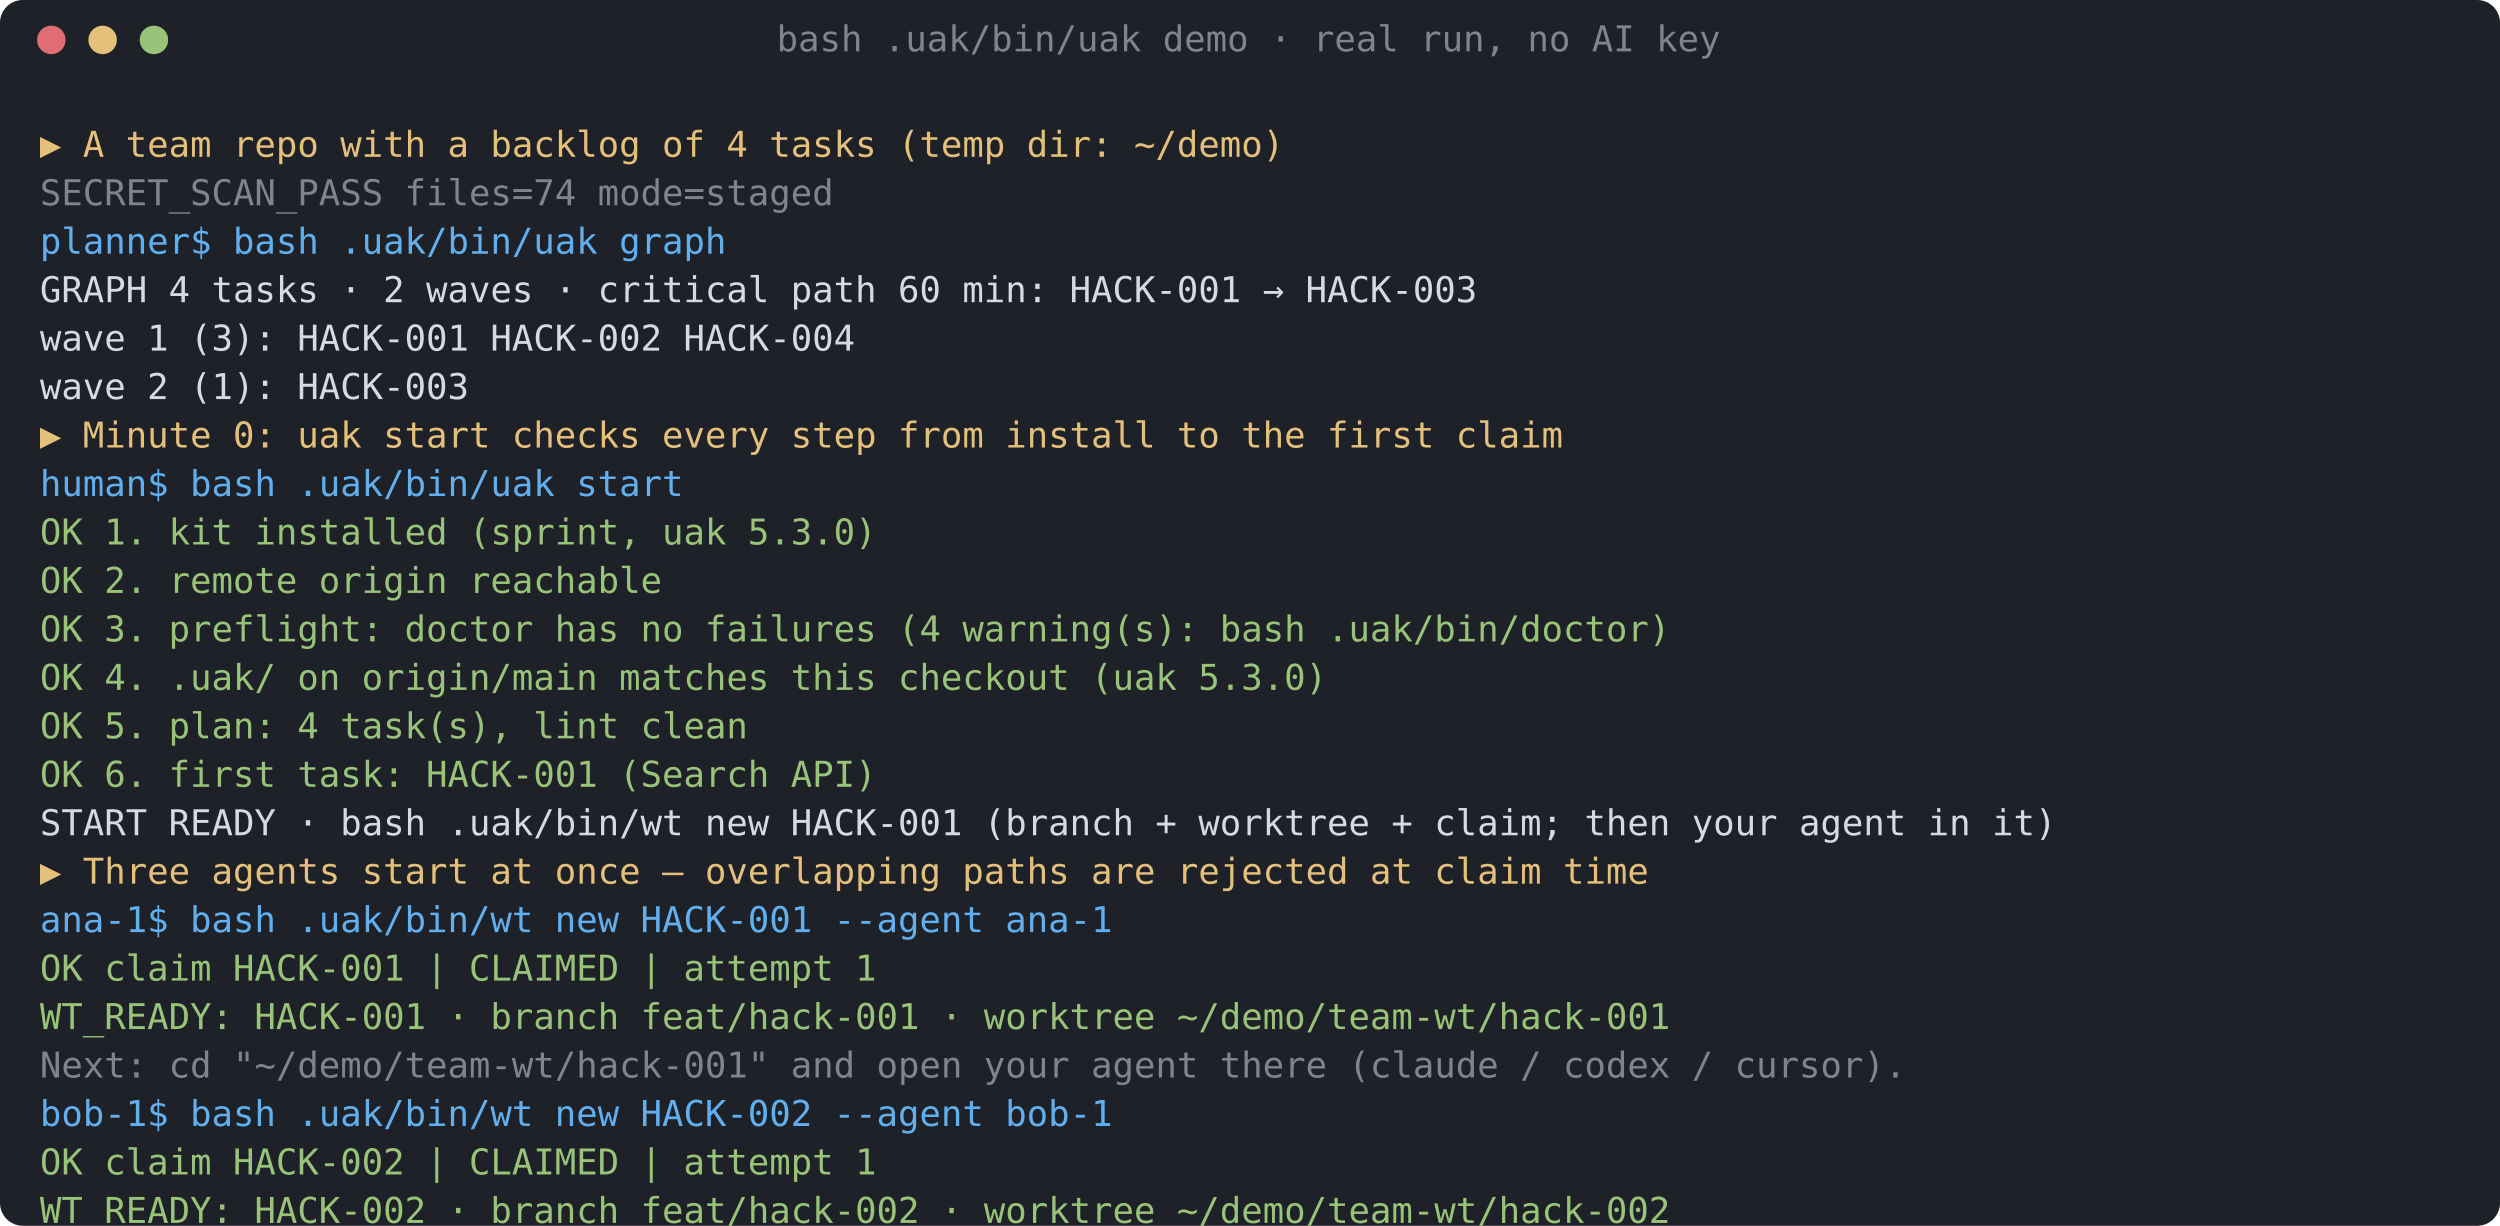
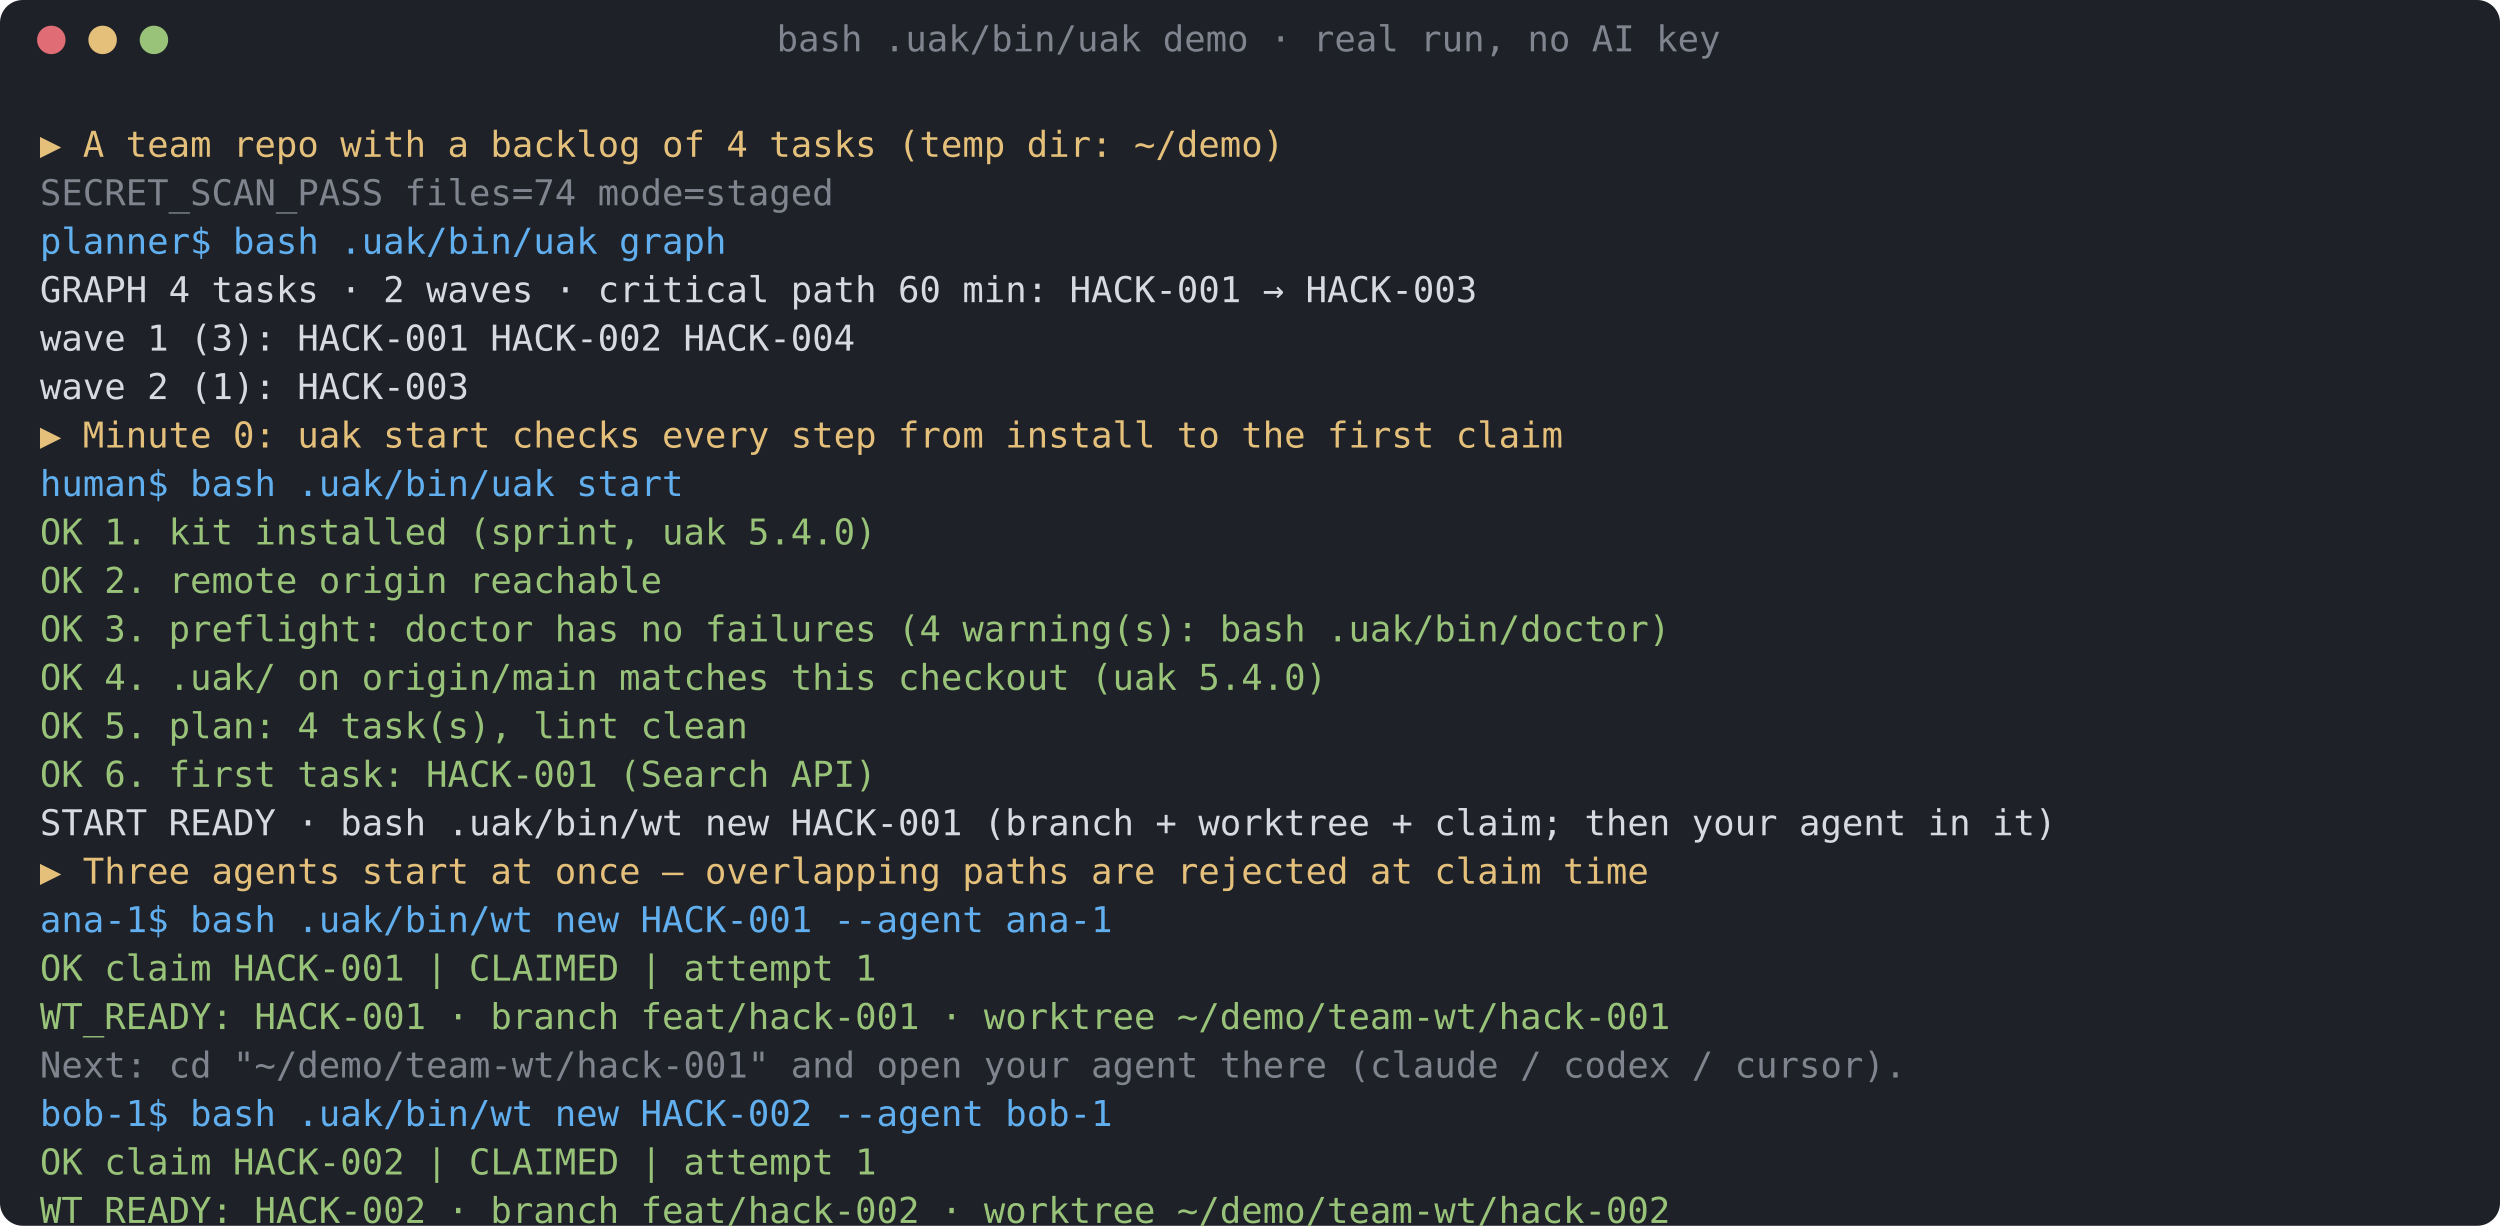
<svg xmlns="http://www.w3.org/2000/svg" width="877" height="430" viewBox="0 0 877 430" role="img" aria-label="uak demo: three agents claim, collide, loop, review and merge">
-   <style>text{font:12.5px ui-monospace,SFMono-Regular,Menlo,Consolas,monospace;white-space:pre}@keyframes l0{0%,1.761%{opacity:0}1.800%,100%{opacity:1}}.l0{animation:l0 25.55s infinite}@keyframes l1{0%,6.066%{opacity:0}6.105%,100%{opacity:1}}.l1{animation:l1 25.55s infinite}@keyframes l2{0%,6.558%{opacity:0}6.597%,100%{opacity:1}}.l2{animation:l2 25.55s infinite}@keyframes l3{0%,6.793%{opacity:0}6.832%,100%{opacity:1}}.l3{animation:l3 25.55s infinite}@keyframes l4{0%,7.028%{opacity:0}7.067%,100%{opacity:1}}.l4{animation:l4 25.55s infinite}@keyframes l5{0%,7.263%{opacity:0}7.302%,100%{opacity:1}}.l5{animation:l5 25.55s infinite}@keyframes l6{0%,7.498%{opacity:0}7.537%,100%{opacity:1}}.l6{animation:l6 25.55s infinite}@keyframes l7{0%,11.420%{opacity:0}11.459%,100%{opacity:1}}.l7{animation:l7 25.55s infinite}@keyframes l8{0%,15.725%{opacity:0}15.764%,100%{opacity:1}}.l8{animation:l8 25.55s infinite}@keyframes l9{0%,15.959%{opacity:0}15.999%,100%{opacity:1}}.l9{animation:l9 25.55s infinite}@keyframes l10{0%,16.194%{opacity:0}16.233%,100%{opacity:1}}.l10{animation:l10 25.55s infinite}@keyframes l11{0%,16.429%{opacity:0}16.468%,100%{opacity:1}}.l11{animation:l11 25.55s infinite}@keyframes l12{0%,16.664%{opacity:0}16.703%,100%{opacity:1}}.l12{animation:l12 25.55s infinite}@keyframes l13{0%,16.899%{opacity:0}16.938%,100%{opacity:1}}.l13{animation:l13 25.55s infinite}@keyframes l14{0%,17.133%{opacity:0}17.173%,100%{opacity:1}}.l14{animation:l14 25.55s infinite}@keyframes l15{0%,17.368%{opacity:0}17.407%,100%{opacity:1}}.l15{animation:l15 25.55s infinite}@keyframes l16{0%,21.291%{opacity:0}21.330%,100%{opacity:1}}.l16{animation:l16 25.55s infinite}@keyframes l17{0%,25.143%{opacity:0}25.182%,100%{opacity:1}}.l17{animation:l17 25.55s infinite}@keyframes l18{0%,25.378%{opacity:0}25.417%,100%{opacity:1}}.l18{animation:l18 25.55s infinite}@keyframes l19{0%,25.613%{opacity:0}25.652%,100%{opacity:1}}.l19{animation:l19 25.55s infinite}@keyframes l20{0%,25.848%{opacity:0}25.887%,100%{opacity:1}}.l20{animation:l20 25.55s infinite}@keyframes l21{0%,29.820%{opacity:0}29.859%,100%{opacity:1}}.l21{animation:l21 25.55s infinite}@keyframes l22{0%,30.055%{opacity:0}30.094%,100%{opacity:1}}.l22{animation:l22 25.55s infinite}@keyframes l23{0%,30.289%{opacity:0}30.328%,100%{opacity:1}}.l23{animation:l23 25.55s infinite}@keyframes l24{0%,30.524%{opacity:0}30.563%,100%{opacity:1}}.l24{animation:l24 25.55s infinite}@keyframes l25{0%,32.913%{opacity:0}32.952%,100%{opacity:1}}.l25{animation:l25 25.55s infinite}@keyframes l26{0%,33.147%{opacity:0}33.187%,100%{opacity:1}}.l26{animation:l26 25.55s infinite}@keyframes l27{0%,33.382%{opacity:0}33.421%,100%{opacity:1}}.l27{animation:l27 25.55s infinite}@keyframes l28{0%,35.881%{opacity:0}35.920%,100%{opacity:1}}.l28{animation:l28 25.55s infinite}@keyframes l29{0%,36.116%{opacity:0}36.155%,100%{opacity:1}}.l29{animation:l29 25.55s infinite}@keyframes l30{0%,36.351%{opacity:0}36.390%,100%{opacity:1}}.l30{animation:l30 25.55s infinite}@keyframes l31{0%,36.585%{opacity:0}36.624%,100%{opacity:1}}.l31{animation:l31 25.55s infinite}@keyframes l32{0%,36.820%{opacity:0}36.859%,100%{opacity:1}}.l32{animation:l32 25.55s infinite}@keyframes l33{0%,37.126%{opacity:0}37.165%,100%{opacity:1}}.l33{animation:l33 25.55s infinite}@keyframes l34{0%,37.361%{opacity:0}37.400%,100%{opacity:1}}.l34{animation:l34 25.55s infinite}@keyframes l35{0%,37.595%{opacity:0}37.634%,100%{opacity:1}}.l35{animation:l35 25.55s infinite}@keyframes l36{0%,37.830%{opacity:0}37.869%,100%{opacity:1}}.l36{animation:l36 25.55s infinite}@keyframes l37{0%,38.065%{opacity:0}38.104%,100%{opacity:1}}.l37{animation:l37 25.55s infinite}@keyframes l38{0%,38.300%{opacity:0}38.339%,100%{opacity:1}}.l38{animation:l38 25.55s infinite}@keyframes l39{0%,42.231%{opacity:0}42.270%,100%{opacity:1}}.l39{animation:l39 25.55s infinite}@keyframes l40{0%,46.536%{opacity:0}46.575%,100%{opacity:1}}.l40{animation:l40 25.55s infinite}@keyframes l41{0%,46.771%{opacity:0}46.810%,100%{opacity:1}}.l41{animation:l41 25.55s infinite}@keyframes l42{0%,47.006%{opacity:0}47.045%,100%{opacity:1}}.l42{animation:l42 25.55s infinite}@keyframes l43{0%,47.240%{opacity:0}47.280%,100%{opacity:1}}.l43{animation:l43 25.55s infinite}@keyframes l44{0%,47.475%{opacity:0}47.514%,100%{opacity:1}}.l44{animation:l44 25.55s infinite}@keyframes l45{0%,51.737%{opacity:0}51.776%,100%{opacity:1}}.l45{animation:l45 25.55s infinite}@keyframes l46{0%,54.518%{opacity:0}54.557%,100%{opacity:1}}.l46{animation:l46 25.55s infinite}@keyframes l47{0%,54.753%{opacity:0}54.792%,100%{opacity:1}}.l47{animation:l47 25.55s infinite}@keyframes l48{0%,54.987%{opacity:0}55.026%,100%{opacity:1}}.l48{animation:l48 25.55s infinite}@keyframes l49{0%,58.908%{opacity:0}58.948%,100%{opacity:1}}.l49{animation:l49 25.55s infinite}@keyframes l50{0%,60.958%{opacity:0}60.997%,100%{opacity:1}}.l50{animation:l50 25.55s infinite}@keyframes l51{0%,61.193%{opacity:0}61.232%,100%{opacity:1}}.l51{animation:l51 25.55s infinite}@keyframes l52{0%,65.497%{opacity:0}65.537%,100%{opacity:1}}.l52{animation:l52 25.55s infinite}@keyframes l53{0%,65.732%{opacity:0}65.771%,100%{opacity:1}}.l53{animation:l53 25.55s infinite}@keyframes l54{0%,69.654%{opacity:0}69.694%,100%{opacity:1}}.l54{animation:l54 25.55s infinite}@keyframes l55{0%,72.021%{opacity:0}72.060%,100%{opacity:1}}.l55{animation:l55 25.55s infinite}@keyframes l56{0%,72.256%{opacity:0}72.295%,100%{opacity:1}}.l56{animation:l56 25.55s infinite}@keyframes l57{0%,72.491%{opacity:0}72.530%,100%{opacity:1}}.l57{animation:l57 25.55s infinite}@keyframes l58{0%,76.700%{opacity:0}76.739%,100%{opacity:1}}.l58{animation:l58 25.55s infinite}@keyframes l59{0%,76.935%{opacity:0}76.974%,100%{opacity:1}}.l59{animation:l59 25.55s infinite}@keyframes l60{0%,77.170%{opacity:0}77.209%,100%{opacity:1}}.l60{animation:l60 25.55s infinite}@keyframes l61{0%,77.404%{opacity:0}77.443%,100%{opacity:1}}.l61{animation:l61 25.55s infinite}@keyframes l62{0%,81.328%{opacity:0}81.367%,100%{opacity:1}}.l62{animation:l62 25.55s infinite}@keyframes l63{0%,81.710%{opacity:0}81.749%,100%{opacity:1}}.l63{animation:l63 25.55s infinite}@keyframes l64{0%,81.945%{opacity:0}81.984%,100%{opacity:1}}.l64{animation:l64 25.55s infinite}@keyframes l65{0%,82.179%{opacity:0}82.218%,100%{opacity:1}}.l65{animation:l65 25.55s infinite}@keyframes l66{0%,82.414%{opacity:0}82.453%,100%{opacity:1}}.l66{animation:l66 25.55s infinite}@keyframes l67{0%,82.649%{opacity:0}82.688%,100%{opacity:1}}.l67{animation:l67 25.55s infinite}@keyframes l68{0%,82.884%{opacity:0}82.923%,100%{opacity:1}}.l68{animation:l68 25.55s infinite}@keyframes l69{0%,83.133%{opacity:0}83.172%,100%{opacity:1}}.l69{animation:l69 25.55s infinite}@keyframes l70{0%,83.368%{opacity:0}83.407%,100%{opacity:1}}.l70{animation:l70 25.55s infinite}@keyframes l71{0%,83.603%{opacity:0}83.642%,100%{opacity:1}}.l71{animation:l71 25.55s infinite}@keyframes l72{0%,83.837%{opacity:0}83.877%,100%{opacity:1}}.l72{animation:l72 25.55s infinite}@keyframes l73{0%,84.072%{opacity:0}84.111%,100%{opacity:1}}.l73{animation:l73 25.55s infinite}@keyframes l74{0%,84.307%{opacity:0}84.346%,100%{opacity:1}}.l74{animation:l74 25.55s infinite}@keyframes scroll{0%{transform:translateY(0)}30.094%{transform:translateY(-17px)}30.328%{transform:translateY(-34px)}30.563%{transform:translateY(-51px)}32.952%{transform:translateY(-68px)}33.187%{transform:translateY(-85px)}33.421%{transform:translateY(-102px)}35.920%{transform:translateY(-119px)}36.155%{transform:translateY(-136px)}36.390%{transform:translateY(-153px)}36.624%{transform:translateY(-170px)}36.859%{transform:translateY(-187px)}37.165%{transform:translateY(-204px)}37.400%{transform:translateY(-221px)}37.634%{transform:translateY(-238px)}37.869%{transform:translateY(-255px)}38.104%{transform:translateY(-272px)}38.339%{transform:translateY(-289px)}42.270%{transform:translateY(-306px)}46.575%{transform:translateY(-323px)}46.810%{transform:translateY(-340px)}47.045%{transform:translateY(-357px)}47.280%{transform:translateY(-374px)}47.514%{transform:translateY(-391px)}51.776%{transform:translateY(-408px)}54.557%{transform:translateY(-425px)}54.792%{transform:translateY(-442px)}55.026%{transform:translateY(-459px)}58.948%{transform:translateY(-476px)}60.997%{transform:translateY(-493px)}61.232%{transform:translateY(-510px)}65.537%{transform:translateY(-527px)}65.771%{transform:translateY(-544px)}69.694%{transform:translateY(-561px)}72.060%{transform:translateY(-578px)}72.295%{transform:translateY(-595px)}72.530%{transform:translateY(-612px)}76.739%{transform:translateY(-629px)}76.974%{transform:translateY(-646px)}77.209%{transform:translateY(-663px)}77.443%{transform:translateY(-680px)}81.367%{transform:translateY(-697px)}81.749%{transform:translateY(-714px)}81.984%{transform:translateY(-731px)}82.218%{transform:translateY(-748px)}82.453%{transform:translateY(-765px)}82.688%{transform:translateY(-782px)}82.923%{transform:translateY(-799px)}83.172%{transform:translateY(-816px)}83.407%{transform:translateY(-833px)}83.642%{transform:translateY(-850px)}83.877%{transform:translateY(-867px)}84.111%{transform:translateY(-884px)}84.346%{transform:translateY(-901px)}100%{transform:translateY(-901px)}}.scroll{animation:scroll 25.55s steps(1,end) infinite}</style>
+   <style>text{font:12.5px ui-monospace,SFMono-Regular,Menlo,Consolas,monospace;white-space:pre}@keyframes l0{0%,1.747%{opacity:0}1.786%,100%{opacity:1}}.l0{animation:l0 25.76s infinite}@keyframes l1{0%,6.017%{opacity:0}6.055%,100%{opacity:1}}.l1{animation:l1 25.76s infinite}@keyframes l2{0%,6.536%{opacity:0}6.575%,100%{opacity:1}}.l2{animation:l2 25.76s infinite}@keyframes l3{0%,6.769%{opacity:0}6.807%,100%{opacity:1}}.l3{animation:l3 25.76s infinite}@keyframes l4{0%,7.002%{opacity:0}7.040%,100%{opacity:1}}.l4{animation:l4 25.76s infinite}@keyframes l5{0%,7.234%{opacity:0}7.273%,100%{opacity:1}}.l5{animation:l5 25.76s infinite}@keyframes l6{0%,7.467%{opacity:0}7.506%,100%{opacity:1}}.l6{animation:l6 25.76s infinite}@keyframes l7{0%,11.356%{opacity:0}11.394%,100%{opacity:1}}.l7{animation:l7 25.76s infinite}@keyframes l8{0%,15.626%{opacity:0}15.664%,100%{opacity:1}}.l8{animation:l8 25.76s infinite}@keyframes l9{0%,15.858%{opacity:0}15.897%,100%{opacity:1}}.l9{animation:l9 25.76s infinite}@keyframes l10{0%,16.091%{opacity:0}16.130%,100%{opacity:1}}.l10{animation:l10 25.76s infinite}@keyframes l11{0%,16.324%{opacity:0}16.363%,100%{opacity:1}}.l11{animation:l11 25.76s infinite}@keyframes l12{0%,16.557%{opacity:0}16.596%,100%{opacity:1}}.l12{animation:l12 25.76s infinite}@keyframes l13{0%,16.790%{opacity:0}16.829%,100%{opacity:1}}.l13{animation:l13 25.76s infinite}@keyframes l14{0%,17.023%{opacity:0}17.062%,100%{opacity:1}}.l14{animation:l14 25.76s infinite}@keyframes l15{0%,17.256%{opacity:0}17.295%,100%{opacity:1}}.l15{animation:l15 25.76s infinite}@keyframes l16{0%,21.146%{opacity:0}21.185%,100%{opacity:1}}.l16{animation:l16 25.76s infinite}@keyframes l17{0%,25.097%{opacity:0}25.136%,100%{opacity:1}}.l17{animation:l17 25.76s infinite}@keyframes l18{0%,25.330%{opacity:0}25.369%,100%{opacity:1}}.l18{animation:l18 25.76s infinite}@keyframes l19{0%,25.563%{opacity:0}25.602%,100%{opacity:1}}.l19{animation:l19 25.76s infinite}@keyframes l20{0%,25.796%{opacity:0}25.835%,100%{opacity:1}}.l20{animation:l20 25.76s infinite}@keyframes l21{0%,29.891%{opacity:0}29.930%,100%{opacity:1}}.l21{animation:l21 25.76s infinite}@keyframes l22{0%,30.124%{opacity:0}30.163%,100%{opacity:1}}.l22{animation:l22 25.76s infinite}@keyframes l23{0%,30.357%{opacity:0}30.396%,100%{opacity:1}}.l23{animation:l23 25.76s infinite}@keyframes l24{0%,30.590%{opacity:0}30.629%,100%{opacity:1}}.l24{animation:l24 25.76s infinite}@keyframes l25{0%,32.994%{opacity:0}33.033%,100%{opacity:1}}.l25{animation:l25 25.76s infinite}@keyframes l26{0%,33.227%{opacity:0}33.266%,100%{opacity:1}}.l26{animation:l26 25.76s infinite}@keyframes l27{0%,33.460%{opacity:0}33.499%,100%{opacity:1}}.l27{animation:l27 25.76s infinite}@keyframes l28{0%,35.961%{opacity:0}36.000%,100%{opacity:1}}.l28{animation:l28 25.76s infinite}@keyframes l29{0%,36.194%{opacity:0}36.233%,100%{opacity:1}}.l29{animation:l29 25.76s infinite}@keyframes l30{0%,36.427%{opacity:0}36.466%,100%{opacity:1}}.l30{animation:l30 25.76s infinite}@keyframes l31{0%,36.660%{opacity:0}36.699%,100%{opacity:1}}.l31{animation:l31 25.76s infinite}@keyframes l32{0%,36.893%{opacity:0}36.932%,100%{opacity:1}}.l32{animation:l32 25.76s infinite}@keyframes l33{0%,37.185%{opacity:0}37.224%,100%{opacity:1}}.l33{animation:l33 25.76s infinite}@keyframes l34{0%,37.418%{opacity:0}37.456%,100%{opacity:1}}.l34{animation:l34 25.76s infinite}@keyframes l35{0%,37.651%{opacity:0}37.689%,100%{opacity:1}}.l35{animation:l35 25.76s infinite}@keyframes l36{0%,37.883%{opacity:0}37.922%,100%{opacity:1}}.l36{animation:l36 25.76s infinite}@keyframes l37{0%,38.116%{opacity:0}38.155%,100%{opacity:1}}.l37{animation:l37 25.76s infinite}@keyframes l38{0%,38.349%{opacity:0}38.388%,100%{opacity:1}}.l38{animation:l38 25.76s infinite}@keyframes l39{0%,42.248%{opacity:0}42.286%,100%{opacity:1}}.l39{animation:l39 25.76s infinite}@keyframes l40{0%,46.518%{opacity:0}46.556%,100%{opacity:1}}.l40{animation:l40 25.76s infinite}@keyframes l41{0%,46.750%{opacity:0}46.789%,100%{opacity:1}}.l41{animation:l41 25.76s infinite}@keyframes l42{0%,46.983%{opacity:0}47.022%,100%{opacity:1}}.l42{animation:l42 25.76s infinite}@keyframes l43{0%,47.216%{opacity:0}47.255%,100%{opacity:1}}.l43{animation:l43 25.76s infinite}@keyframes l44{0%,47.449%{opacity:0}47.488%,100%{opacity:1}}.l44{animation:l44 25.76s infinite}@keyframes l45{0%,51.682%{opacity:0}51.720%,100%{opacity:1}}.l45{animation:l45 25.76s infinite}@keyframes l46{0%,54.617%{opacity:0}54.656%,100%{opacity:1}}.l46{animation:l46 25.76s infinite}@keyframes l47{0%,54.850%{opacity:0}54.888%,100%{opacity:1}}.l47{animation:l47 25.76s infinite}@keyframes l48{0%,55.083%{opacity:0}55.121%,100%{opacity:1}}.l48{animation:l48 25.76s infinite}@keyframes l49{0%,58.972%{opacity:0}59.011%,100%{opacity:1}}.l49{animation:l49 25.76s infinite}@keyframes l50{0%,61.072%{opacity:0}61.111%,100%{opacity:1}}.l50{animation:l50 25.76s infinite}@keyframes l51{0%,61.305%{opacity:0}61.344%,100%{opacity:1}}.l51{animation:l51 25.76s infinite}@keyframes l52{0%,65.575%{opacity:0}65.613%,100%{opacity:1}}.l52{animation:l52 25.76s infinite}@keyframes l53{0%,65.808%{opacity:0}65.846%,100%{opacity:1}}.l53{animation:l53 25.76s infinite}@keyframes l54{0%,69.698%{opacity:0}69.737%,100%{opacity:1}}.l54{animation:l54 25.76s infinite}@keyframes l55{0%,72.157%{opacity:0}72.196%,100%{opacity:1}}.l55{animation:l55 25.76s infinite}@keyframes l56{0%,72.390%{opacity:0}72.429%,100%{opacity:1}}.l56{animation:l56 25.76s infinite}@keyframes l57{0%,72.623%{opacity:0}72.662%,100%{opacity:1}}.l57{animation:l57 25.76s infinite}@keyframes l58{0%,76.876%{opacity:0}76.915%,100%{opacity:1}}.l58{animation:l58 25.76s infinite}@keyframes l59{0%,77.109%{opacity:0}77.148%,100%{opacity:1}}.l59{animation:l59 25.76s infinite}@keyframes l60{0%,77.342%{opacity:0}77.381%,100%{opacity:1}}.l60{animation:l60 25.76s infinite}@keyframes l61{0%,77.575%{opacity:0}77.614%,100%{opacity:1}}.l61{animation:l61 25.76s infinite}@keyframes l62{0%,81.465%{opacity:0}81.503%,100%{opacity:1}}.l62{animation:l62 25.76s infinite}@keyframes l63{0%,81.859%{opacity:0}81.898%,100%{opacity:1}}.l63{animation:l63 25.76s infinite}@keyframes l64{0%,82.092%{opacity:0}82.131%,100%{opacity:1}}.l64{animation:l64 25.76s infinite}@keyframes l65{0%,82.325%{opacity:0}82.364%,100%{opacity:1}}.l65{animation:l65 25.76s infinite}@keyframes l66{0%,82.558%{opacity:0}82.597%,100%{opacity:1}}.l66{animation:l66 25.76s infinite}@keyframes l67{0%,82.791%{opacity:0}82.829%,100%{opacity:1}}.l67{animation:l67 25.76s infinite}@keyframes l68{0%,83.024%{opacity:0}83.062%,100%{opacity:1}}.l68{animation:l68 25.76s infinite}@keyframes l69{0%,83.270%{opacity:0}83.309%,100%{opacity:1}}.l69{animation:l69 25.76s infinite}@keyframes l70{0%,83.503%{opacity:0}83.542%,100%{opacity:1}}.l70{animation:l70 25.76s infinite}@keyframes l71{0%,83.736%{opacity:0}83.774%,100%{opacity:1}}.l71{animation:l71 25.76s infinite}@keyframes l72{0%,83.968%{opacity:0}84.007%,100%{opacity:1}}.l72{animation:l72 25.76s infinite}@keyframes l73{0%,84.201%{opacity:0}84.240%,100%{opacity:1}}.l73{animation:l73 25.76s infinite}@keyframes l74{0%,84.434%{opacity:0}84.473%,100%{opacity:1}}.l74{animation:l74 25.76s infinite}@keyframes scroll{0%{transform:translateY(0)}30.163%{transform:translateY(-17px)}30.396%{transform:translateY(-34px)}30.629%{transform:translateY(-51px)}33.033%{transform:translateY(-68px)}33.266%{transform:translateY(-85px)}33.499%{transform:translateY(-102px)}36.000%{transform:translateY(-119px)}36.233%{transform:translateY(-136px)}36.466%{transform:translateY(-153px)}36.699%{transform:translateY(-170px)}36.932%{transform:translateY(-187px)}37.224%{transform:translateY(-204px)}37.456%{transform:translateY(-221px)}37.689%{transform:translateY(-238px)}37.922%{transform:translateY(-255px)}38.155%{transform:translateY(-272px)}38.388%{transform:translateY(-289px)}42.286%{transform:translateY(-306px)}46.556%{transform:translateY(-323px)}46.789%{transform:translateY(-340px)}47.022%{transform:translateY(-357px)}47.255%{transform:translateY(-374px)}47.488%{transform:translateY(-391px)}51.720%{transform:translateY(-408px)}54.656%{transform:translateY(-425px)}54.888%{transform:translateY(-442px)}55.121%{transform:translateY(-459px)}59.011%{transform:translateY(-476px)}61.111%{transform:translateY(-493px)}61.344%{transform:translateY(-510px)}65.613%{transform:translateY(-527px)}65.846%{transform:translateY(-544px)}69.737%{transform:translateY(-561px)}72.196%{transform:translateY(-578px)}72.429%{transform:translateY(-595px)}72.662%{transform:translateY(-612px)}76.915%{transform:translateY(-629px)}77.148%{transform:translateY(-646px)}77.381%{transform:translateY(-663px)}77.614%{transform:translateY(-680px)}81.503%{transform:translateY(-697px)}81.898%{transform:translateY(-714px)}82.131%{transform:translateY(-731px)}82.364%{transform:translateY(-748px)}82.597%{transform:translateY(-765px)}82.829%{transform:translateY(-782px)}83.062%{transform:translateY(-799px)}83.309%{transform:translateY(-816px)}83.542%{transform:translateY(-833px)}83.774%{transform:translateY(-850px)}84.007%{transform:translateY(-867px)}84.240%{transform:translateY(-884px)}84.473%{transform:translateY(-901px)}100%{transform:translateY(-901px)}}.scroll{animation:scroll 25.76s steps(1,end) infinite}</style>
  <rect width="100%" height="100%" rx="8" fill="#1e2127" />
  <circle cx="18" cy="14" r="5" fill="#e06c75" />
  <circle cx="36" cy="14" r="5" fill="#e5c07b" />
  <circle cx="54" cy="14" r="5" fill="#98c379" />
  <text x="438" y="18" fill="#7f848e" text-anchor="middle">bash .uak/bin/uak demo · real run, no AI key</text>
  <clipPath id="c">
    <rect x="0" y="28" width="877" height="402" />
  </clipPath>
  <g clip-path="url(#c)">
    <g class="scroll">
      <text class="l0" x="14" y="55" fill="#e5c07b">▶ A team repo with a backlog of 4 tasks (temp dir: ~/demo)</text>
      <text class="l1" x="14" y="72" fill="#7f848e">SECRET_SCAN_PASS files=74 mode=staged</text>
      <text class="l2" x="14" y="89" fill="#61afef">  planner$ bash .uak/bin/uak graph</text>
      <text class="l3" x="14" y="106" fill="#d7dae0">    GRAPH 4 tasks · 2 waves · critical path 60 min: HACK-001 → HACK-003</text>
      <text class="l4" x="14" y="123" fill="#d7dae0">    wave 1 (3): HACK-001 HACK-002 HACK-004</text>
      <text class="l5" x="14" y="140" fill="#d7dae0">    wave 2 (1): HACK-003</text>
      <text class="l6" x="14" y="157" fill="#e5c07b">▶ Minute 0: uak start checks every step from install to the first claim</text>
      <text class="l7" x="14" y="174" fill="#61afef">  human$ bash .uak/bin/uak start</text>
-       <text class="l8" x="14" y="191" fill="#98c379">    OK    1. kit installed (sprint, uak 5.3.0)</text>
+       <text class="l8" x="14" y="191" fill="#98c379">    OK    1. kit installed (sprint, uak 5.4.0)</text>
      <text class="l9" x="14" y="208" fill="#98c379">    OK    2. remote origin reachable</text>
      <text class="l10" x="14" y="225" fill="#98c379">    OK    3. preflight: doctor has no failures (4 warning(s): bash .uak/bin/doctor)</text>
-       <text class="l11" x="14" y="242" fill="#98c379">    OK    4. .uak/ on origin/main matches this checkout (uak 5.3.0)</text>
+       <text class="l11" x="14" y="242" fill="#98c379">    OK    4. .uak/ on origin/main matches this checkout (uak 5.4.0)</text>
      <text class="l12" x="14" y="259" fill="#98c379">    OK    5. plan: 4 task(s), lint clean</text>
      <text class="l13" x="14" y="276" fill="#98c379">    OK    6. first task: HACK-001 (Search API)</text>
      <text class="l14" x="14" y="293" fill="#d7dae0">    START READY · bash .uak/bin/wt new HACK-001   (branch + worktree + claim; then your agent in it)</text>
      <text class="l15" x="14" y="310" fill="#e5c07b">▶ Three agents start at once — overlapping paths are rejected at claim time</text>
      <text class="l16" x="14" y="327" fill="#61afef">  ana-1$ bash .uak/bin/wt new HACK-001 --agent ana-1</text>
      <text class="l17" x="14" y="344" fill="#98c379">    OK claim HACK-001 | CLAIMED | attempt 1</text>
      <text class="l18" x="14" y="361" fill="#98c379">    WT_READY: HACK-001 · branch feat/hack-001 · worktree ~/demo/team-wt/hack-001</text>
      <text class="l19" x="14" y="378" fill="#7f848e">    Next: cd "~/demo/team-wt/hack-001" and open your agent there (claude / codex / cursor).</text>
      <text class="l20" x="14" y="395" fill="#61afef">  bob-1$ bash .uak/bin/wt new HACK-002 --agent bob-1</text>
      <text class="l21" x="14" y="412" fill="#98c379">    OK claim HACK-002 | CLAIMED | attempt 1</text>
      <text class="l22" x="14" y="429" fill="#98c379">    WT_READY: HACK-002 · branch feat/hack-002 · worktree ~/demo/team-wt/hack-002</text>
      <text class="l23" x="14" y="446" fill="#7f848e">    Next: cd "~/demo/team-wt/hack-002" and open your agent there (claude / codex / cursor).</text>
      <text class="l24" x="14" y="463" fill="#61afef">  cy-1$ bash .uak/bin/wt new HACK-004 --agent cy-1</text>
      <text class="l25" x="14" y="480" fill="#e06c75">    CONFLICT: HACK-004 overlaps HACK-001 (ana-1); pick another task.</text>
      <text class="l26" x="14" y="497" fill="#98c379">  ✓ cy-1 cannot take HACK-004: it overlaps ana-1's src/api.sh</text>
      <text class="l27" x="14" y="514" fill="#61afef">  cy-1$ bash .uak/bin/uak next</text>
      <text class="l28" x="14" y="531" fill="#d7dae0">    No eligible candidate (priority, dependencies, claims or authorization).</text>
      <text class="l29" x="14" y="548" fill="#d7dae0">    Why not HACK-004: its Paths overlap HACK-001 of ana-1 (CLAIMED); it opens when that one merges.</text>
      <text class="l30" x="14" y="565" fill="#d7dae0">    Waiting on dependencies: 1 task(s); HACK-003 waits on HACK-001 (CLAIMED).</text>
      <text class="l31" x="14" y="582" fill="#d7dae0">    Idle: improve tests → polish demo → rehearse. Do not poll uak next in a loop; wait for a message or a new task.</text>
      <text class="l32" x="14" y="599" fill="#61afef">  human$ bash .uak/bin/board</text>
-       <text class="l33" x="14" y="616" fill="#d7dae0">    UAK BOARD · main@769e35a · 4 tasks · CLAIMED 2 · AVAILABLE 2 · freeze in 5h59m</text>
+       <text class="l33" x="14" y="616" fill="#d7dae0">    UAK BOARD · main@601e30d · 4 tasks · CLAIMED 2 · AVAILABLE 2 · freeze in 5h59m</text>
      <text class="l34" x="14" y="633" fill="#d7dae0">    CLAIMED    HACK-001  ana-1      lease 44m    w1  Search API</text>
      <text class="l35" x="14" y="650" fill="#d7dae0">    CLAIMED    HACK-002  bob-1      lease 44m    w1  Results UI</text>
      <text class="l36" x="14" y="667" fill="#d7dae0">    AVAILABLE  HACK-003  P0         -            w2  Ranking</text>
      <text class="l37" x="14" y="684" fill="#d7dae0">    AVAILABLE  HACK-004  P1         -            w1  API cache</text>
      <text class="l38" x="14" y="701" fill="#e5c07b">▶ ana-1 fixes the failing API with a bounded loop (fake agent: no AI key needed)</text>
      <text class="l39" x="14" y="718" fill="#61afef">  ana-1$ bash .uak/bin/uak loop --verify bash tests/api_test.sh --agent bash ~/demo/fake-agent.sh --max 5 --task HACK-</text>
      <text class="l40" x="14" y="735" fill="#e06c75">    LOOP_FAIL iteration=1 exit=1 · expected 3 results, got: 0 results for pompe</text>
      <text class="l41" x="14" y="752" fill="#e06c75">    LOOP_FAIL iteration=2 exit=1 · expected 3 results, got: 2 results for pompe</text>
      <text class="l42" x="14" y="769" fill="#98c379">    LOOP_PASS iteration=3 · api ok</text>
      <text class="l43" x="14" y="786" fill="#7f848e">    LOOP_SUMMARY 3 iteration(s) · 2 s · changed: 1 file changed, 1 insertion(+), 1 deletion(-) · log ~/demo/team/.git/</text>
      <text class="l44" x="14" y="803" fill="#e5c07b">▶ ana-1 ships: push + PR + evidence → a reviewer is asked by rotation</text>
      <text class="l45" x="14" y="820" fill="#61afef">  ana-1$ bash .uak/bin/uak done HACK-001 --pr https://github.com/example/demo/pull/1 --evidence bash tests/api_test.sh</text>
      <text class="l46" x="14" y="837" fill="#98c379">    OK done HACK-001 | REVIEW | attempt 1</text>
      <text class="l47" x="14" y="854" fill="#7f848e">    Next: bash .uak/bin/uak wait HACK-001 --for approve (one call; returns on approve or reject). Meanwhile: uak next </text>
      <text class="l48" x="14" y="871" fill="#e5c07b">▶ bob-1 (not the author) reviews the exact SHA, then the gated merge queue integrates it</text>
-       <text class="l49" x="14" y="888" fill="#61afef">  bob-1$ bash .uak/bin/uak review HACK-001 --sha b1744dc --verdict approve</text>
+       <text class="l49" x="14" y="888" fill="#61afef">  bob-1$ bash .uak/bin/uak review HACK-001 --sha 1ba61e6 --verdict approve</text>
      <text class="l50" x="14" y="905" fill="#98c379">    OK review HACK-001 | REVIEW | attempt 1</text>
      <text class="l51" x="14" y="922" fill="#61afef">  ana-1$ bash .uak/bin/uak merge HACK-001</text>
-       <text class="l52" x="14" y="939" fill="#98c379">    OK merge HACK-001 | INTEGRATED | 90d0f0d | review bob-1 | atomic claims+main</text>
+       <text class="l52" x="14" y="939" fill="#98c379">    OK merge HACK-001 | INTEGRATED | b393f52 | review bob-1 | atomic claims+main</text>
      <text class="l53" x="14" y="956" fill="#e5c07b">▶ The dependent task unlocks by itself</text>
      <text class="l54" x="14" y="973" fill="#61afef">  cy-1$ bash .uak/bin/uak next</text>
      <text class="l55" x="14" y="990" fill="#d7dae0">    HACK-003 | AVAILABLE | P0</text>
      <text class="l56" x="14" y="1007" fill="#7f848e">    Next: Implement HACK-003 and run: true</text>
      <text class="l57" x="14" y="1024" fill="#61afef">  cy-1$ bash .uak/bin/wt new HACK-003 --agent cy-1</text>
      <text class="l58" x="14" y="1041" fill="#98c379">    OK claim HACK-003 | CLAIMED | attempt 1</text>
      <text class="l59" x="14" y="1058" fill="#98c379">    WT_READY: HACK-003 · branch feat/hack-003 · worktree ~/demo/team-wt/hack-003</text>
      <text class="l60" x="14" y="1075" fill="#7f848e">    Next: cd "~/demo/team-wt/hack-003" and open your agent there (claude / codex / cursor).</text>
      <text class="l61" x="14" y="1092" fill="#e5c07b">▶ What the human sees: one board, one set of numbers</text>
      <text class="l62" x="14" y="1109" fill="#61afef">  human$ bash .uak/bin/board</text>
-       <text class="l63" x="14" y="1126" fill="#d7dae0">    UAK BOARD · main@90d0f0d · 4 tasks · CLAIMED 2 · AVAILABLE 1 · INTEGRATED 1 · freeze in 5h59m</text>
+       <text class="l63" x="14" y="1126" fill="#d7dae0">    UAK BOARD · main@b393f52 · 4 tasks · CLAIMED 2 · AVAILABLE 1 · INTEGRATED 1 · freeze in 5h59m</text>
      <text class="l64" x="14" y="1143" fill="#d7dae0">    CLAIMED    HACK-002  bob-1      lease 44m    w1  Results UI</text>
      <text class="l65" x="14" y="1160" fill="#d7dae0">    CLAIMED    HACK-003  cy-1       lease 44m    w2  Ranking</text>
      <text class="l66" x="14" y="1177" fill="#d7dae0">    AVAILABLE  HACK-004  P1         -            w1  API cache</text>
      <text class="l67" x="14" y="1194" fill="#98c379">    INTEGRATED HACK-001</text>
      <text class="l68" x="14" y="1211" fill="#61afef">  human$ bash .uak/bin/stats</text>
      <text class="l69" x="14" y="1228" fill="#d7dae0">    UAK STATS · claims commits 12</text>
      <text class="l70" x="14" y="1245" fill="#d7dae0">    tasks: CLAIMED 2 · INTEGRATED 1</text>
      <text class="l71" x="14" y="1262" fill="#d7dae0">    messages: 3</text>
      <text class="l72" x="14" y="1279" fill="#d7dae0">    reviews: approve 1 · reject 0</text>
      <text class="l73" x="14" y="1296" fill="#98c379">✓ Done: 3 agents, 1 conflict avoided, 1 bounded loop, 1 independent review, 1 gated merge.</text>
      <text class="l74" x="14" y="1313" fill="#d7dae0">  Use it for real: bash install.sh --mode sprint &lt;your-repo&gt;</text>
    </g>
  </g>
</svg>
